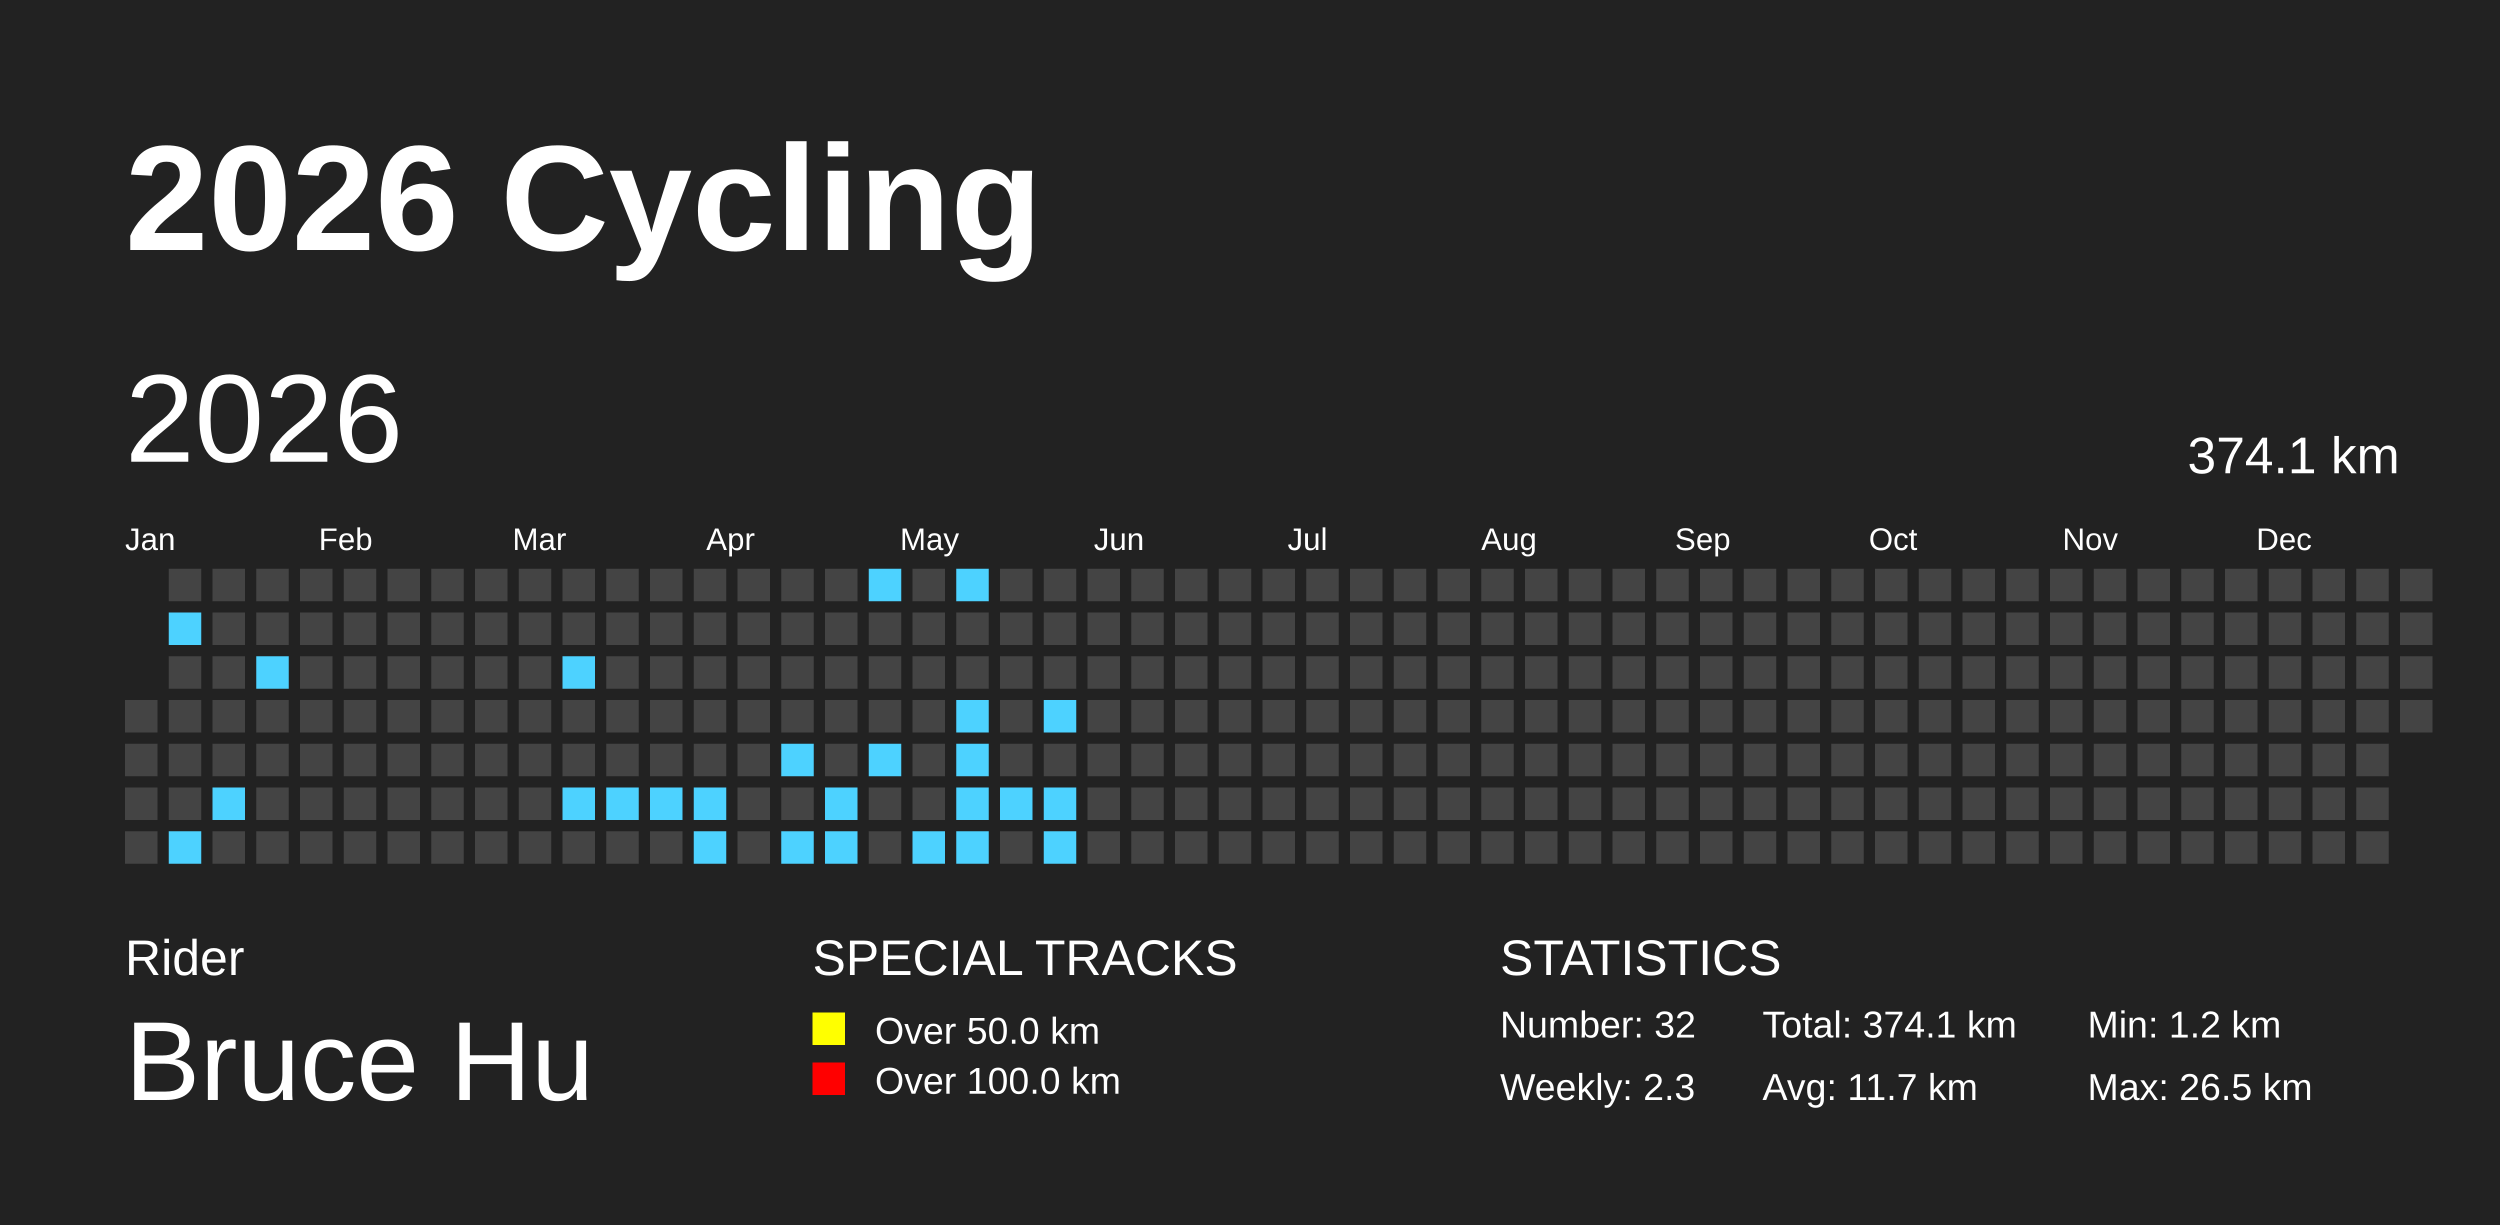
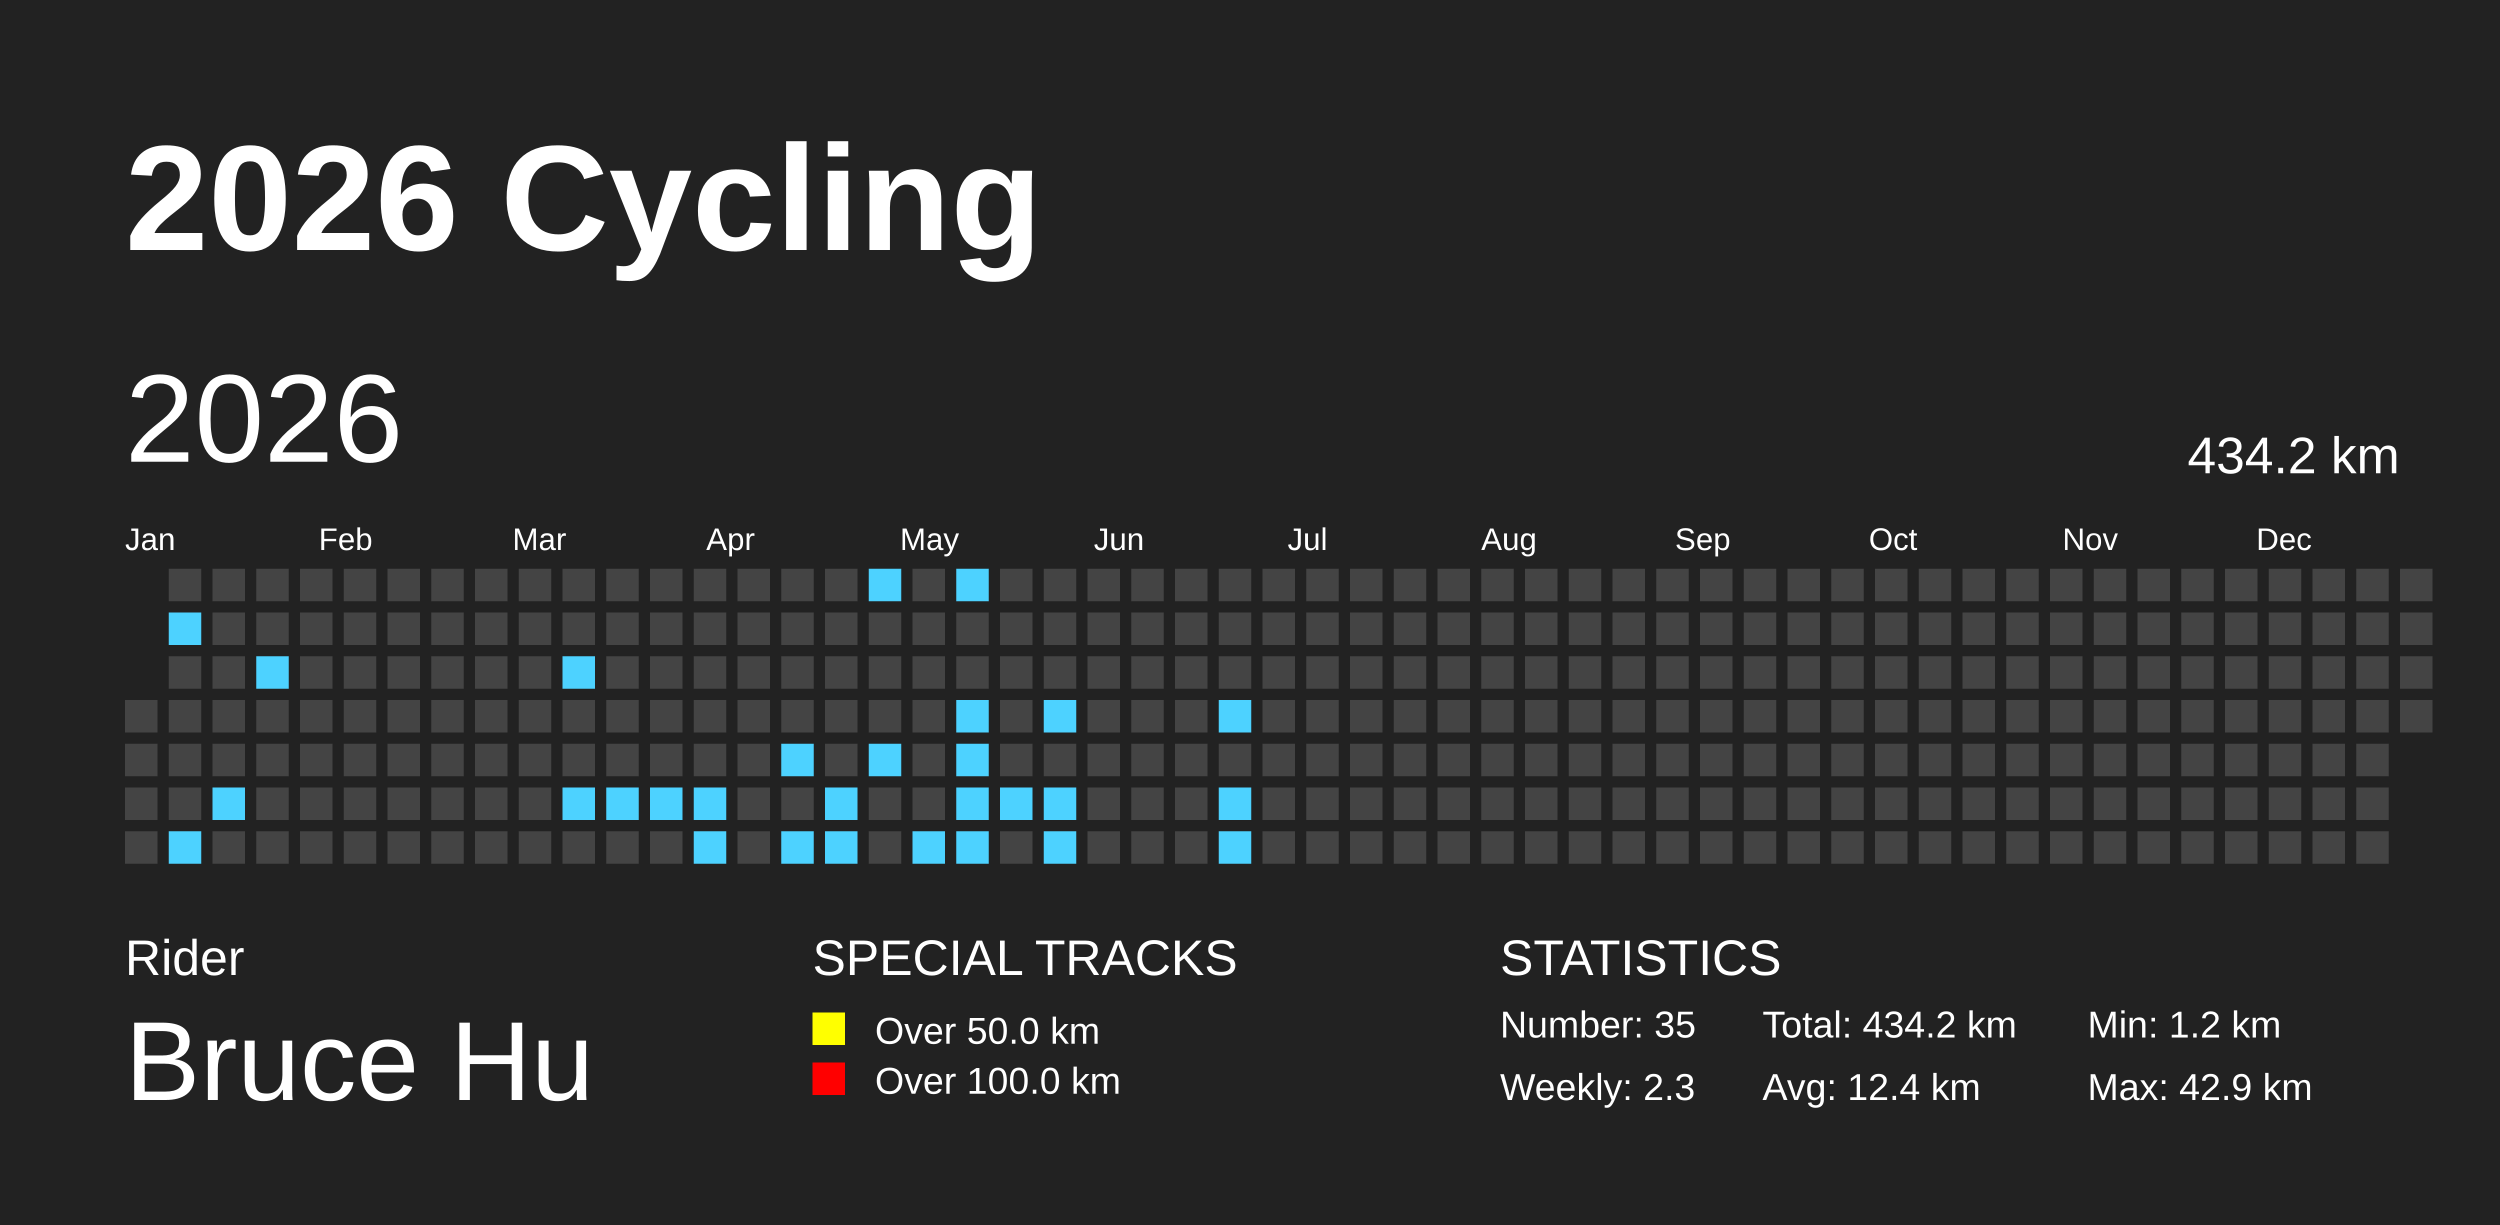
<svg xmlns="http://www.w3.org/2000/svg" baseProfile="full" height="98mm" version="1.1" viewBox="0,0,200,98" width="200mm">
  <defs />
  <rect fill="#222222" height="98" width="200" x="0" y="0" />
  <text fill="#FFFFFF" style="font-size:12px; font-family:Arial; font-weight:bold;" x="10" y="20">2026 Cycling</text>
  <text fill="#FFFFFF" style="font-size:4px; font-family:Arial" x="10" y="78">Rider</text>
  <text fill="#FFFFFF" style="font-size:9px; font-family:Arial" x="10" y="88">Bruce Hu</text>
  <text fill="#FFFFFF" style="font-size:4px; font-family:Arial" x="65" y="78">SPECIAL TRACKS</text>
  <rect fill="yellow" height="2.6" width="2.6" x="65" y="81" />
  <text fill="#FFFFFF" style="font-size:3px; font-family:Arial" x="70" y="83.5">Over 50.0 km</text>
  <rect fill="red" height="2.6" width="2.6" x="65" y="85" />
  <text fill="#FFFFFF" style="font-size:3px; font-family:Arial" x="70" y="87.5">Over 100.0 km</text>
  <text fill="#FFFFFF" style="font-size:4px; font-family:Arial" x="120" y="78">STATISTICS</text>
-   <text fill="#FFFFFF" style="font-size:3px; font-family:Arial" x="120" y="83">Number: 32</text>
+   <text fill="#FFFFFF" style="font-size:3px; font-family:Arial" x="120" y="83">Number: 35</text>
  <text fill="#FFFFFF" style="font-size:3px; font-family:Arial" x="120" y="88">Weekly: 2.3</text>
-   <text fill="#FFFFFF" style="font-size:3px; font-family:Arial" x="141" y="83">Total: 374.1 km</text>
-   <text fill="#FFFFFF" style="font-size:3px; font-family:Arial" x="141" y="88">Avg: 11.7 km</text>
+   <text fill="#FFFFFF" style="font-size:3px; font-family:Arial" x="141" y="83">Total: 434.2 km</text>
+   <text fill="#FFFFFF" style="font-size:3px; font-family:Arial" x="141" y="88">Avg: 12.4 km</text>
  <text fill="#FFFFFF" style="font-size:3px; font-family:Arial" x="167" y="83">Min: 1.2 km</text>
-   <text fill="#FFFFFF" style="font-size:3px; font-family:Arial" x="167" y="88">Max: 26.5 km</text>
+   <text fill="#FFFFFF" style="font-size:3px; font-family:Arial" x="167" y="88">Max: 42.9 km</text>
  <text dominant-baseline="hanging" fill="#FFFFFF" style="font-size:10.0px; font-family:Arial;" x="10" y="30">2026</text>
-   <text dominant-baseline="hanging" fill="#FFFFFF" style="font-size:4.125px; font-family:Arial;" x="175" y="35">374.1 km</text>
+   <text dominant-baseline="hanging" fill="#FFFFFF" style="font-size:4.125px; font-family:Arial;" x="175" y="35">434.2 km</text>
  <text fill="#FFFFFF" style="font-size:2.5px; font-family:Arial" x="10.0" y="44">Jan</text>
  <text fill="#FFFFFF" style="font-size:2.5px; font-family:Arial" x="25.5" y="44">Feb</text>
  <text fill="#FFFFFF" style="font-size:2.5px; font-family:Arial" x="41.0" y="44">Mar</text>
  <text fill="#FFFFFF" style="font-size:2.5px; font-family:Arial" x="56.5" y="44">Apr</text>
  <text fill="#FFFFFF" style="font-size:2.5px; font-family:Arial" x="72.0" y="44">May</text>
  <text fill="#FFFFFF" style="font-size:2.5px; font-family:Arial" x="87.5" y="44">Jun</text>
  <text fill="#FFFFFF" style="font-size:2.5px; font-family:Arial" x="103.0" y="44">Jul</text>
  <text fill="#FFFFFF" style="font-size:2.5px; font-family:Arial" x="118.5" y="44">Aug</text>
  <text fill="#FFFFFF" style="font-size:2.5px; font-family:Arial" x="134.0" y="44">Sep</text>
  <text fill="#FFFFFF" style="font-size:2.5px; font-family:Arial" x="149.5" y="44">Oct</text>
  <text fill="#FFFFFF" style="font-size:2.5px; font-family:Arial" x="165.0" y="44">Nov</text>
  <text fill="#FFFFFF" style="font-size:2.5px; font-family:Arial" x="180.5" y="44">Dec</text>
  <rect fill="#444444" height="2.6" width="2.6" x="10.0" y="56.0" />
  <rect fill="#444444" height="2.6" width="2.6" x="10.0" y="59.5" />
  <rect fill="#444444" height="2.6" width="2.6" x="10.0" y="63.0" />
  <rect fill="#444444" height="2.6" width="2.6" x="10.0" y="66.5" />
  <rect fill="#444444" height="2.6" width="2.6" x="13.5" y="45.5" />
  <rect fill="#4DD2FF" height="2.6" width="2.6" x="13.5" y="49.0" />
  <rect fill="#444444" height="2.6" width="2.6" x="13.5" y="52.5" />
  <rect fill="#444444" height="2.6" width="2.6" x="13.5" y="56.0" />
  <rect fill="#444444" height="2.6" width="2.6" x="13.5" y="59.5" />
  <rect fill="#444444" height="2.6" width="2.6" x="13.5" y="63.0" />
  <rect fill="#4DD2FF" height="2.6" width="2.6" x="13.5" y="66.5" />
  <rect fill="#444444" height="2.6" width="2.6" x="17.0" y="45.5" />
  <rect fill="#444444" height="2.6" width="2.6" x="17.0" y="49.0" />
  <rect fill="#444444" height="2.6" width="2.6" x="17.0" y="52.5" />
  <rect fill="#444444" height="2.6" width="2.6" x="17.0" y="56.0" />
  <rect fill="#444444" height="2.6" width="2.6" x="17.0" y="59.5" />
  <rect fill="#4DD2FF" height="2.6" width="2.6" x="17.0" y="63.0" />
  <rect fill="#444444" height="2.6" width="2.6" x="17.0" y="66.5" />
  <rect fill="#444444" height="2.6" width="2.6" x="20.5" y="45.5" />
  <rect fill="#444444" height="2.6" width="2.6" x="20.5" y="49.0" />
  <rect fill="#4DD2FF" height="2.6" width="2.6" x="20.5" y="52.5" />
  <rect fill="#444444" height="2.6" width="2.6" x="20.5" y="56.0" />
  <rect fill="#444444" height="2.6" width="2.6" x="20.5" y="59.5" />
  <rect fill="#444444" height="2.6" width="2.6" x="20.5" y="63.0" />
  <rect fill="#444444" height="2.6" width="2.6" x="20.5" y="66.5" />
  <rect fill="#444444" height="2.6" width="2.6" x="24.0" y="45.5" />
  <rect fill="#444444" height="2.6" width="2.6" x="24.0" y="49.0" />
  <rect fill="#444444" height="2.6" width="2.6" x="24.0" y="52.5" />
  <rect fill="#444444" height="2.6" width="2.6" x="24.0" y="56.0" />
  <rect fill="#444444" height="2.6" width="2.6" x="24.0" y="59.5" />
  <rect fill="#444444" height="2.6" width="2.6" x="24.0" y="63.0" />
  <rect fill="#444444" height="2.6" width="2.6" x="24.0" y="66.5" />
  <rect fill="#444444" height="2.6" width="2.6" x="27.5" y="45.5" />
  <rect fill="#444444" height="2.6" width="2.6" x="27.5" y="49.0" />
  <rect fill="#444444" height="2.6" width="2.6" x="27.5" y="52.5" />
  <rect fill="#444444" height="2.6" width="2.6" x="27.5" y="56.0" />
  <rect fill="#444444" height="2.6" width="2.6" x="27.5" y="59.5" />
  <rect fill="#444444" height="2.6" width="2.6" x="27.5" y="63.0" />
  <rect fill="#444444" height="2.6" width="2.6" x="27.5" y="66.5" />
  <rect fill="#444444" height="2.6" width="2.6" x="31.0" y="45.5" />
  <rect fill="#444444" height="2.6" width="2.6" x="31.0" y="49.0" />
  <rect fill="#444444" height="2.6" width="2.6" x="31.0" y="52.5" />
  <rect fill="#444444" height="2.6" width="2.6" x="31.0" y="56.0" />
  <rect fill="#444444" height="2.6" width="2.6" x="31.0" y="59.5" />
  <rect fill="#444444" height="2.6" width="2.6" x="31.0" y="63.0" />
  <rect fill="#444444" height="2.6" width="2.6" x="31.0" y="66.5" />
  <rect fill="#444444" height="2.6" width="2.6" x="34.5" y="45.5" />
  <rect fill="#444444" height="2.6" width="2.6" x="34.5" y="49.0" />
  <rect fill="#444444" height="2.6" width="2.6" x="34.5" y="52.5" />
  <rect fill="#444444" height="2.6" width="2.6" x="34.5" y="56.0" />
  <rect fill="#444444" height="2.6" width="2.6" x="34.5" y="59.5" />
  <rect fill="#444444" height="2.6" width="2.6" x="34.5" y="63.0" />
  <rect fill="#444444" height="2.6" width="2.6" x="34.5" y="66.5" />
  <rect fill="#444444" height="2.6" width="2.6" x="38.0" y="45.5" />
  <rect fill="#444444" height="2.6" width="2.6" x="38.0" y="49.0" />
  <rect fill="#444444" height="2.6" width="2.6" x="38.0" y="52.5" />
  <rect fill="#444444" height="2.6" width="2.6" x="38.0" y="56.0" />
  <rect fill="#444444" height="2.6" width="2.6" x="38.0" y="59.5" />
  <rect fill="#444444" height="2.6" width="2.6" x="38.0" y="63.0" />
  <rect fill="#444444" height="2.6" width="2.6" x="38.0" y="66.5" />
  <rect fill="#444444" height="2.6" width="2.6" x="41.5" y="45.5" />
  <rect fill="#444444" height="2.6" width="2.6" x="41.5" y="49.0" />
  <rect fill="#444444" height="2.6" width="2.6" x="41.5" y="52.5" />
  <rect fill="#444444" height="2.6" width="2.6" x="41.5" y="56.0" />
  <rect fill="#444444" height="2.6" width="2.6" x="41.5" y="59.5" />
  <rect fill="#444444" height="2.6" width="2.6" x="41.5" y="63.0" />
  <rect fill="#444444" height="2.6" width="2.6" x="41.5" y="66.5" />
  <rect fill="#444444" height="2.6" width="2.6" x="45.0" y="45.5" />
  <rect fill="#444444" height="2.6" width="2.6" x="45.0" y="49.0" />
  <rect fill="#4DD2FF" height="2.6" width="2.6" x="45.0" y="52.5" />
  <rect fill="#444444" height="2.6" width="2.6" x="45.0" y="56.0" />
  <rect fill="#444444" height="2.6" width="2.6" x="45.0" y="59.5" />
  <rect fill="#4DD2FF" height="2.6" width="2.6" x="45.0" y="63.0" />
  <rect fill="#444444" height="2.6" width="2.6" x="45.0" y="66.5" />
  <rect fill="#444444" height="2.6" width="2.6" x="48.5" y="45.5" />
  <rect fill="#444444" height="2.6" width="2.6" x="48.5" y="49.0" />
  <rect fill="#444444" height="2.6" width="2.6" x="48.5" y="52.5" />
  <rect fill="#444444" height="2.6" width="2.6" x="48.5" y="56.0" />
  <rect fill="#444444" height="2.6" width="2.6" x="48.5" y="59.5" />
  <rect fill="#4DD2FF" height="2.6" width="2.6" x="48.5" y="63.0" />
  <rect fill="#444444" height="2.6" width="2.6" x="48.5" y="66.5" />
  <rect fill="#444444" height="2.6" width="2.6" x="52.0" y="45.5" />
  <rect fill="#444444" height="2.6" width="2.6" x="52.0" y="49.0" />
  <rect fill="#444444" height="2.6" width="2.6" x="52.0" y="52.5" />
  <rect fill="#444444" height="2.6" width="2.6" x="52.0" y="56.0" />
  <rect fill="#444444" height="2.6" width="2.6" x="52.0" y="59.5" />
  <rect fill="#4DD2FF" height="2.6" width="2.6" x="52.0" y="63.0" />
  <rect fill="#444444" height="2.6" width="2.6" x="52.0" y="66.5" />
  <rect fill="#444444" height="2.6" width="2.6" x="55.5" y="45.5" />
  <rect fill="#444444" height="2.6" width="2.6" x="55.5" y="49.0" />
  <rect fill="#444444" height="2.6" width="2.6" x="55.5" y="52.5" />
  <rect fill="#444444" height="2.6" width="2.6" x="55.5" y="56.0" />
  <rect fill="#444444" height="2.6" width="2.6" x="55.5" y="59.5" />
  <rect fill="#4DD2FF" height="2.6" width="2.6" x="55.5" y="63.0" />
  <rect fill="#4DD2FF" height="2.6" width="2.6" x="55.5" y="66.5" />
  <rect fill="#444444" height="2.6" width="2.6" x="59.0" y="45.5" />
  <rect fill="#444444" height="2.6" width="2.6" x="59.0" y="49.0" />
  <rect fill="#444444" height="2.6" width="2.6" x="59.0" y="52.5" />
  <rect fill="#444444" height="2.6" width="2.6" x="59.0" y="56.0" />
  <rect fill="#444444" height="2.6" width="2.6" x="59.0" y="59.5" />
  <rect fill="#444444" height="2.6" width="2.6" x="59.0" y="63.0" />
  <rect fill="#444444" height="2.6" width="2.6" x="59.0" y="66.5" />
  <rect fill="#444444" height="2.6" width="2.6" x="62.5" y="45.5" />
  <rect fill="#444444" height="2.6" width="2.6" x="62.5" y="49.0" />
  <rect fill="#444444" height="2.6" width="2.6" x="62.5" y="52.5" />
  <rect fill="#444444" height="2.6" width="2.6" x="62.5" y="56.0" />
  <rect fill="#4DD2FF" height="2.6" width="2.6" x="62.5" y="59.5" />
  <rect fill="#444444" height="2.6" width="2.6" x="62.5" y="63.0" />
  <rect fill="#4DD2FF" height="2.6" width="2.6" x="62.5" y="66.5" />
  <rect fill="#444444" height="2.6" width="2.6" x="66.0" y="45.5" />
  <rect fill="#444444" height="2.6" width="2.6" x="66.0" y="49.0" />
  <rect fill="#444444" height="2.6" width="2.6" x="66.0" y="52.5" />
  <rect fill="#444444" height="2.6" width="2.6" x="66.0" y="56.0" />
  <rect fill="#444444" height="2.6" width="2.6" x="66.0" y="59.5" />
  <rect fill="#4DD2FF" height="2.6" width="2.6" x="66.0" y="63.0" />
  <rect fill="#4DD2FF" height="2.6" width="2.6" x="66.0" y="66.5" />
  <rect fill="#4DD2FF" height="2.6" width="2.6" x="69.5" y="45.5" />
  <rect fill="#444444" height="2.6" width="2.6" x="69.5" y="49.0" />
  <rect fill="#444444" height="2.6" width="2.6" x="69.5" y="52.5" />
  <rect fill="#444444" height="2.6" width="2.6" x="69.5" y="56.0" />
  <rect fill="#4DD2FF" height="2.6" width="2.6" x="69.5" y="59.5" />
  <rect fill="#444444" height="2.6" width="2.6" x="69.5" y="63.0" />
  <rect fill="#444444" height="2.6" width="2.6" x="69.5" y="66.5" />
  <rect fill="#444444" height="2.6" width="2.6" x="73.0" y="45.5" />
  <rect fill="#444444" height="2.6" width="2.6" x="73.0" y="49.0" />
  <rect fill="#444444" height="2.6" width="2.6" x="73.0" y="52.5" />
  <rect fill="#444444" height="2.6" width="2.6" x="73.0" y="56.0" />
  <rect fill="#444444" height="2.6" width="2.6" x="73.0" y="59.5" />
  <rect fill="#444444" height="2.6" width="2.6" x="73.0" y="63.0" />
  <rect fill="#4DD2FF" height="2.6" width="2.6" x="73.0" y="66.5" />
  <rect fill="#4DD2FF" height="2.6" width="2.6" x="76.5" y="45.5" />
  <rect fill="#444444" height="2.6" width="2.6" x="76.5" y="49.0" />
  <rect fill="#444444" height="2.6" width="2.6" x="76.5" y="52.5" />
  <rect fill="#4DD2FF" height="2.6" width="2.6" x="76.5" y="56.0" />
  <rect fill="#4DD2FF" height="2.6" width="2.6" x="76.5" y="59.5" />
  <rect fill="#4DD2FF" height="2.6" width="2.6" x="76.5" y="63.0" />
  <rect fill="#4DD2FF" height="2.6" width="2.6" x="76.5" y="66.5" />
  <rect fill="#444444" height="2.6" width="2.6" x="80.0" y="45.5" />
  <rect fill="#444444" height="2.6" width="2.6" x="80.0" y="49.0" />
  <rect fill="#444444" height="2.6" width="2.6" x="80.0" y="52.5" />
  <rect fill="#444444" height="2.6" width="2.6" x="80.0" y="56.0" />
  <rect fill="#444444" height="2.6" width="2.6" x="80.0" y="59.5" />
  <rect fill="#4DD2FF" height="2.6" width="2.6" x="80.0" y="63.0" />
  <rect fill="#444444" height="2.6" width="2.6" x="80.0" y="66.5" />
  <rect fill="#444444" height="2.6" width="2.6" x="83.5" y="45.5" />
  <rect fill="#444444" height="2.6" width="2.6" x="83.5" y="49.0" />
  <rect fill="#444444" height="2.6" width="2.6" x="83.5" y="52.5" />
  <rect fill="#4DD2FF" height="2.6" width="2.6" x="83.5" y="56.0" />
  <rect fill="#444444" height="2.6" width="2.6" x="83.5" y="59.5" />
  <rect fill="#4DD2FF" height="2.6" width="2.6" x="83.5" y="63.0" />
  <rect fill="#4DD2FF" height="2.6" width="2.6" x="83.5" y="66.5" />
  <rect fill="#444444" height="2.6" width="2.6" x="87.0" y="45.5" />
  <rect fill="#444444" height="2.6" width="2.6" x="87.0" y="49.0" />
  <rect fill="#444444" height="2.6" width="2.6" x="87.0" y="52.5" />
  <rect fill="#444444" height="2.6" width="2.6" x="87.0" y="56.0" />
  <rect fill="#444444" height="2.6" width="2.6" x="87.0" y="59.5" />
  <rect fill="#444444" height="2.6" width="2.6" x="87.0" y="63.0" />
  <rect fill="#444444" height="2.6" width="2.6" x="87.0" y="66.5" />
  <rect fill="#444444" height="2.6" width="2.6" x="90.5" y="45.5" />
  <rect fill="#444444" height="2.6" width="2.6" x="90.5" y="49.0" />
  <rect fill="#444444" height="2.6" width="2.6" x="90.5" y="52.5" />
  <rect fill="#444444" height="2.6" width="2.6" x="90.5" y="56.0" />
  <rect fill="#444444" height="2.6" width="2.6" x="90.5" y="59.5" />
  <rect fill="#444444" height="2.6" width="2.6" x="90.5" y="63.0" />
  <rect fill="#444444" height="2.6" width="2.6" x="90.5" y="66.5" />
  <rect fill="#444444" height="2.6" width="2.6" x="94.0" y="45.5" />
  <rect fill="#444444" height="2.6" width="2.6" x="94.0" y="49.0" />
  <rect fill="#444444" height="2.6" width="2.6" x="94.0" y="52.5" />
  <rect fill="#444444" height="2.6" width="2.6" x="94.0" y="56.0" />
  <rect fill="#444444" height="2.6" width="2.6" x="94.0" y="59.5" />
  <rect fill="#444444" height="2.6" width="2.6" x="94.0" y="63.0" />
  <rect fill="#444444" height="2.6" width="2.6" x="94.0" y="66.5" />
  <rect fill="#444444" height="2.6" width="2.6" x="97.5" y="45.5" />
  <rect fill="#444444" height="2.6" width="2.6" x="97.5" y="49.0" />
  <rect fill="#444444" height="2.6" width="2.6" x="97.5" y="52.5" />
-   <rect fill="#444444" height="2.6" width="2.6" x="97.5" y="56.0" />
+   <rect fill="#4DD2FF" height="2.6" width="2.6" x="97.5" y="56.0" />
  <rect fill="#444444" height="2.6" width="2.6" x="97.5" y="59.5" />
-   <rect fill="#444444" height="2.6" width="2.6" x="97.5" y="63.0" />
-   <rect fill="#444444" height="2.6" width="2.6" x="97.5" y="66.5" />
+   <rect fill="#4DD2FF" height="2.6" width="2.6" x="97.5" y="63.0" />
+   <rect fill="#4DD2FF" height="2.6" width="2.6" x="97.5" y="66.5" />
  <rect fill="#444444" height="2.6" width="2.6" x="101.0" y="45.5" />
  <rect fill="#444444" height="2.6" width="2.6" x="101.0" y="49.0" />
  <rect fill="#444444" height="2.6" width="2.6" x="101.0" y="52.5" />
  <rect fill="#444444" height="2.6" width="2.6" x="101.0" y="56.0" />
  <rect fill="#444444" height="2.6" width="2.6" x="101.0" y="59.5" />
  <rect fill="#444444" height="2.6" width="2.6" x="101.0" y="63.0" />
  <rect fill="#444444" height="2.6" width="2.6" x="101.0" y="66.5" />
  <rect fill="#444444" height="2.6" width="2.6" x="104.5" y="45.5" />
  <rect fill="#444444" height="2.6" width="2.6" x="104.5" y="49.0" />
  <rect fill="#444444" height="2.6" width="2.6" x="104.5" y="52.5" />
  <rect fill="#444444" height="2.6" width="2.6" x="104.5" y="56.0" />
  <rect fill="#444444" height="2.6" width="2.6" x="104.5" y="59.5" />
  <rect fill="#444444" height="2.6" width="2.6" x="104.5" y="63.0" />
  <rect fill="#444444" height="2.6" width="2.6" x="104.5" y="66.5" />
  <rect fill="#444444" height="2.6" width="2.6" x="108.0" y="45.5" />
  <rect fill="#444444" height="2.6" width="2.6" x="108.0" y="49.0" />
  <rect fill="#444444" height="2.6" width="2.6" x="108.0" y="52.5" />
  <rect fill="#444444" height="2.6" width="2.6" x="108.0" y="56.0" />
  <rect fill="#444444" height="2.6" width="2.6" x="108.0" y="59.5" />
  <rect fill="#444444" height="2.6" width="2.6" x="108.0" y="63.0" />
  <rect fill="#444444" height="2.6" width="2.6" x="108.0" y="66.5" />
  <rect fill="#444444" height="2.6" width="2.6" x="111.5" y="45.5" />
  <rect fill="#444444" height="2.6" width="2.6" x="111.5" y="49.0" />
  <rect fill="#444444" height="2.6" width="2.6" x="111.5" y="52.5" />
  <rect fill="#444444" height="2.6" width="2.6" x="111.5" y="56.0" />
  <rect fill="#444444" height="2.6" width="2.6" x="111.5" y="59.5" />
  <rect fill="#444444" height="2.6" width="2.6" x="111.5" y="63.0" />
  <rect fill="#444444" height="2.6" width="2.6" x="111.5" y="66.5" />
  <rect fill="#444444" height="2.6" width="2.6" x="115.0" y="45.5" />
  <rect fill="#444444" height="2.6" width="2.6" x="115.0" y="49.0" />
  <rect fill="#444444" height="2.6" width="2.6" x="115.0" y="52.5" />
  <rect fill="#444444" height="2.6" width="2.6" x="115.0" y="56.0" />
  <rect fill="#444444" height="2.6" width="2.6" x="115.0" y="59.5" />
  <rect fill="#444444" height="2.6" width="2.6" x="115.0" y="63.0" />
  <rect fill="#444444" height="2.6" width="2.6" x="115.0" y="66.5" />
  <rect fill="#444444" height="2.6" width="2.6" x="118.5" y="45.5" />
  <rect fill="#444444" height="2.6" width="2.6" x="118.5" y="49.0" />
  <rect fill="#444444" height="2.6" width="2.6" x="118.5" y="52.5" />
  <rect fill="#444444" height="2.6" width="2.6" x="118.5" y="56.0" />
  <rect fill="#444444" height="2.6" width="2.6" x="118.5" y="59.5" />
  <rect fill="#444444" height="2.6" width="2.6" x="118.5" y="63.0" />
  <rect fill="#444444" height="2.6" width="2.6" x="118.5" y="66.5" />
  <rect fill="#444444" height="2.6" width="2.6" x="122.0" y="45.5" />
  <rect fill="#444444" height="2.6" width="2.6" x="122.0" y="49.0" />
  <rect fill="#444444" height="2.6" width="2.6" x="122.0" y="52.5" />
  <rect fill="#444444" height="2.6" width="2.6" x="122.0" y="56.0" />
  <rect fill="#444444" height="2.6" width="2.6" x="122.0" y="59.5" />
  <rect fill="#444444" height="2.6" width="2.6" x="122.0" y="63.0" />
  <rect fill="#444444" height="2.6" width="2.6" x="122.0" y="66.5" />
  <rect fill="#444444" height="2.6" width="2.6" x="125.5" y="45.5" />
  <rect fill="#444444" height="2.6" width="2.6" x="125.5" y="49.0" />
  <rect fill="#444444" height="2.6" width="2.6" x="125.5" y="52.5" />
  <rect fill="#444444" height="2.6" width="2.6" x="125.5" y="56.0" />
  <rect fill="#444444" height="2.6" width="2.6" x="125.5" y="59.5" />
  <rect fill="#444444" height="2.6" width="2.6" x="125.5" y="63.0" />
  <rect fill="#444444" height="2.6" width="2.6" x="125.5" y="66.5" />
  <rect fill="#444444" height="2.6" width="2.6" x="129.0" y="45.5" />
  <rect fill="#444444" height="2.6" width="2.6" x="129.0" y="49.0" />
  <rect fill="#444444" height="2.6" width="2.6" x="129.0" y="52.5" />
  <rect fill="#444444" height="2.6" width="2.6" x="129.0" y="56.0" />
  <rect fill="#444444" height="2.6" width="2.6" x="129.0" y="59.5" />
  <rect fill="#444444" height="2.6" width="2.6" x="129.0" y="63.0" />
  <rect fill="#444444" height="2.6" width="2.6" x="129.0" y="66.5" />
  <rect fill="#444444" height="2.6" width="2.6" x="132.5" y="45.5" />
  <rect fill="#444444" height="2.6" width="2.6" x="132.5" y="49.0" />
  <rect fill="#444444" height="2.6" width="2.6" x="132.5" y="52.5" />
  <rect fill="#444444" height="2.6" width="2.6" x="132.5" y="56.0" />
  <rect fill="#444444" height="2.6" width="2.6" x="132.5" y="59.5" />
  <rect fill="#444444" height="2.6" width="2.6" x="132.5" y="63.0" />
  <rect fill="#444444" height="2.6" width="2.6" x="132.5" y="66.5" />
  <rect fill="#444444" height="2.6" width="2.6" x="136.0" y="45.5" />
  <rect fill="#444444" height="2.6" width="2.6" x="136.0" y="49.0" />
  <rect fill="#444444" height="2.6" width="2.6" x="136.0" y="52.5" />
  <rect fill="#444444" height="2.6" width="2.6" x="136.0" y="56.0" />
  <rect fill="#444444" height="2.6" width="2.6" x="136.0" y="59.5" />
  <rect fill="#444444" height="2.6" width="2.6" x="136.0" y="63.0" />
  <rect fill="#444444" height="2.6" width="2.6" x="136.0" y="66.5" />
  <rect fill="#444444" height="2.6" width="2.6" x="139.5" y="45.5" />
  <rect fill="#444444" height="2.6" width="2.6" x="139.5" y="49.0" />
  <rect fill="#444444" height="2.6" width="2.6" x="139.5" y="52.5" />
  <rect fill="#444444" height="2.6" width="2.6" x="139.5" y="56.0" />
  <rect fill="#444444" height="2.6" width="2.6" x="139.5" y="59.5" />
  <rect fill="#444444" height="2.6" width="2.6" x="139.5" y="63.0" />
  <rect fill="#444444" height="2.6" width="2.6" x="139.5" y="66.5" />
  <rect fill="#444444" height="2.6" width="2.6" x="143.0" y="45.5" />
  <rect fill="#444444" height="2.6" width="2.6" x="143.0" y="49.0" />
  <rect fill="#444444" height="2.6" width="2.6" x="143.0" y="52.5" />
  <rect fill="#444444" height="2.6" width="2.6" x="143.0" y="56.0" />
  <rect fill="#444444" height="2.6" width="2.6" x="143.0" y="59.5" />
  <rect fill="#444444" height="2.6" width="2.6" x="143.0" y="63.0" />
  <rect fill="#444444" height="2.6" width="2.6" x="143.0" y="66.5" />
  <rect fill="#444444" height="2.6" width="2.6" x="146.5" y="45.5" />
  <rect fill="#444444" height="2.6" width="2.6" x="146.5" y="49.0" />
  <rect fill="#444444" height="2.6" width="2.6" x="146.5" y="52.5" />
  <rect fill="#444444" height="2.6" width="2.6" x="146.5" y="56.0" />
  <rect fill="#444444" height="2.6" width="2.6" x="146.5" y="59.5" />
  <rect fill="#444444" height="2.6" width="2.6" x="146.5" y="63.0" />
  <rect fill="#444444" height="2.6" width="2.6" x="146.5" y="66.5" />
  <rect fill="#444444" height="2.6" width="2.6" x="150.0" y="45.5" />
  <rect fill="#444444" height="2.6" width="2.6" x="150.0" y="49.0" />
  <rect fill="#444444" height="2.6" width="2.6" x="150.0" y="52.5" />
  <rect fill="#444444" height="2.6" width="2.6" x="150.0" y="56.0" />
  <rect fill="#444444" height="2.6" width="2.6" x="150.0" y="59.5" />
  <rect fill="#444444" height="2.6" width="2.6" x="150.0" y="63.0" />
  <rect fill="#444444" height="2.6" width="2.6" x="150.0" y="66.5" />
  <rect fill="#444444" height="2.6" width="2.6" x="153.5" y="45.5" />
  <rect fill="#444444" height="2.6" width="2.6" x="153.5" y="49.0" />
  <rect fill="#444444" height="2.6" width="2.6" x="153.5" y="52.5" />
  <rect fill="#444444" height="2.6" width="2.6" x="153.5" y="56.0" />
  <rect fill="#444444" height="2.6" width="2.6" x="153.5" y="59.5" />
  <rect fill="#444444" height="2.6" width="2.6" x="153.5" y="63.0" />
  <rect fill="#444444" height="2.6" width="2.6" x="153.5" y="66.5" />
  <rect fill="#444444" height="2.6" width="2.6" x="157.0" y="45.5" />
  <rect fill="#444444" height="2.6" width="2.6" x="157.0" y="49.0" />
  <rect fill="#444444" height="2.6" width="2.6" x="157.0" y="52.5" />
  <rect fill="#444444" height="2.6" width="2.6" x="157.0" y="56.0" />
  <rect fill="#444444" height="2.6" width="2.6" x="157.0" y="59.5" />
  <rect fill="#444444" height="2.6" width="2.6" x="157.0" y="63.0" />
  <rect fill="#444444" height="2.6" width="2.6" x="157.0" y="66.5" />
  <rect fill="#444444" height="2.6" width="2.6" x="160.5" y="45.5" />
  <rect fill="#444444" height="2.6" width="2.6" x="160.5" y="49.0" />
  <rect fill="#444444" height="2.6" width="2.6" x="160.5" y="52.5" />
  <rect fill="#444444" height="2.6" width="2.6" x="160.5" y="56.0" />
  <rect fill="#444444" height="2.6" width="2.6" x="160.5" y="59.5" />
  <rect fill="#444444" height="2.6" width="2.6" x="160.5" y="63.0" />
  <rect fill="#444444" height="2.6" width="2.6" x="160.5" y="66.5" />
  <rect fill="#444444" height="2.6" width="2.6" x="164.0" y="45.5" />
  <rect fill="#444444" height="2.6" width="2.6" x="164.0" y="49.0" />
  <rect fill="#444444" height="2.6" width="2.6" x="164.0" y="52.5" />
  <rect fill="#444444" height="2.6" width="2.6" x="164.0" y="56.0" />
  <rect fill="#444444" height="2.6" width="2.6" x="164.0" y="59.5" />
  <rect fill="#444444" height="2.6" width="2.6" x="164.0" y="63.0" />
  <rect fill="#444444" height="2.6" width="2.6" x="164.0" y="66.5" />
  <rect fill="#444444" height="2.6" width="2.6" x="167.5" y="45.5" />
  <rect fill="#444444" height="2.6" width="2.6" x="167.5" y="49.0" />
  <rect fill="#444444" height="2.6" width="2.6" x="167.5" y="52.5" />
  <rect fill="#444444" height="2.6" width="2.6" x="167.5" y="56.0" />
  <rect fill="#444444" height="2.6" width="2.6" x="167.5" y="59.5" />
  <rect fill="#444444" height="2.6" width="2.6" x="167.5" y="63.0" />
  <rect fill="#444444" height="2.6" width="2.6" x="167.5" y="66.5" />
  <rect fill="#444444" height="2.6" width="2.6" x="171.0" y="45.5" />
  <rect fill="#444444" height="2.6" width="2.6" x="171.0" y="49.0" />
  <rect fill="#444444" height="2.6" width="2.6" x="171.0" y="52.5" />
  <rect fill="#444444" height="2.6" width="2.6" x="171.0" y="56.0" />
  <rect fill="#444444" height="2.6" width="2.6" x="171.0" y="59.5" />
  <rect fill="#444444" height="2.6" width="2.6" x="171.0" y="63.0" />
  <rect fill="#444444" height="2.6" width="2.6" x="171.0" y="66.5" />
  <rect fill="#444444" height="2.6" width="2.6" x="174.5" y="45.5" />
  <rect fill="#444444" height="2.6" width="2.6" x="174.5" y="49.0" />
  <rect fill="#444444" height="2.6" width="2.6" x="174.5" y="52.5" />
  <rect fill="#444444" height="2.6" width="2.6" x="174.5" y="56.0" />
  <rect fill="#444444" height="2.6" width="2.6" x="174.5" y="59.5" />
  <rect fill="#444444" height="2.6" width="2.6" x="174.5" y="63.0" />
  <rect fill="#444444" height="2.6" width="2.6" x="174.5" y="66.5" />
  <rect fill="#444444" height="2.6" width="2.6" x="178.0" y="45.5" />
  <rect fill="#444444" height="2.6" width="2.6" x="178.0" y="49.0" />
  <rect fill="#444444" height="2.6" width="2.6" x="178.0" y="52.5" />
  <rect fill="#444444" height="2.6" width="2.6" x="178.0" y="56.0" />
  <rect fill="#444444" height="2.6" width="2.6" x="178.0" y="59.5" />
  <rect fill="#444444" height="2.6" width="2.6" x="178.0" y="63.0" />
  <rect fill="#444444" height="2.6" width="2.6" x="178.0" y="66.5" />
  <rect fill="#444444" height="2.6" width="2.6" x="181.5" y="45.5" />
  <rect fill="#444444" height="2.6" width="2.6" x="181.5" y="49.0" />
  <rect fill="#444444" height="2.6" width="2.6" x="181.5" y="52.5" />
  <rect fill="#444444" height="2.6" width="2.6" x="181.5" y="56.0" />
  <rect fill="#444444" height="2.6" width="2.6" x="181.5" y="59.5" />
  <rect fill="#444444" height="2.6" width="2.6" x="181.5" y="63.0" />
  <rect fill="#444444" height="2.6" width="2.6" x="181.5" y="66.5" />
  <rect fill="#444444" height="2.6" width="2.6" x="185.0" y="45.5" />
  <rect fill="#444444" height="2.6" width="2.6" x="185.0" y="49.0" />
  <rect fill="#444444" height="2.6" width="2.6" x="185.0" y="52.5" />
  <rect fill="#444444" height="2.6" width="2.6" x="185.0" y="56.0" />
  <rect fill="#444444" height="2.6" width="2.6" x="185.0" y="59.5" />
  <rect fill="#444444" height="2.6" width="2.6" x="185.0" y="63.0" />
  <rect fill="#444444" height="2.6" width="2.6" x="185.0" y="66.5" />
  <rect fill="#444444" height="2.6" width="2.6" x="188.5" y="45.5" />
  <rect fill="#444444" height="2.6" width="2.6" x="188.5" y="49.0" />
  <rect fill="#444444" height="2.6" width="2.6" x="188.5" y="52.5" />
  <rect fill="#444444" height="2.6" width="2.6" x="188.5" y="56.0" />
  <rect fill="#444444" height="2.6" width="2.6" x="188.5" y="59.5" />
  <rect fill="#444444" height="2.6" width="2.6" x="188.5" y="63.0" />
  <rect fill="#444444" height="2.6" width="2.6" x="188.5" y="66.5" />
  <rect fill="#444444" height="2.6" width="2.6" x="192.0" y="45.5" />
  <rect fill="#444444" height="2.6" width="2.6" x="192.0" y="49.0" />
  <rect fill="#444444" height="2.6" width="2.6" x="192.0" y="52.5" />
  <rect fill="#444444" height="2.6" width="2.6" x="192.0" y="56.0" />
</svg>
